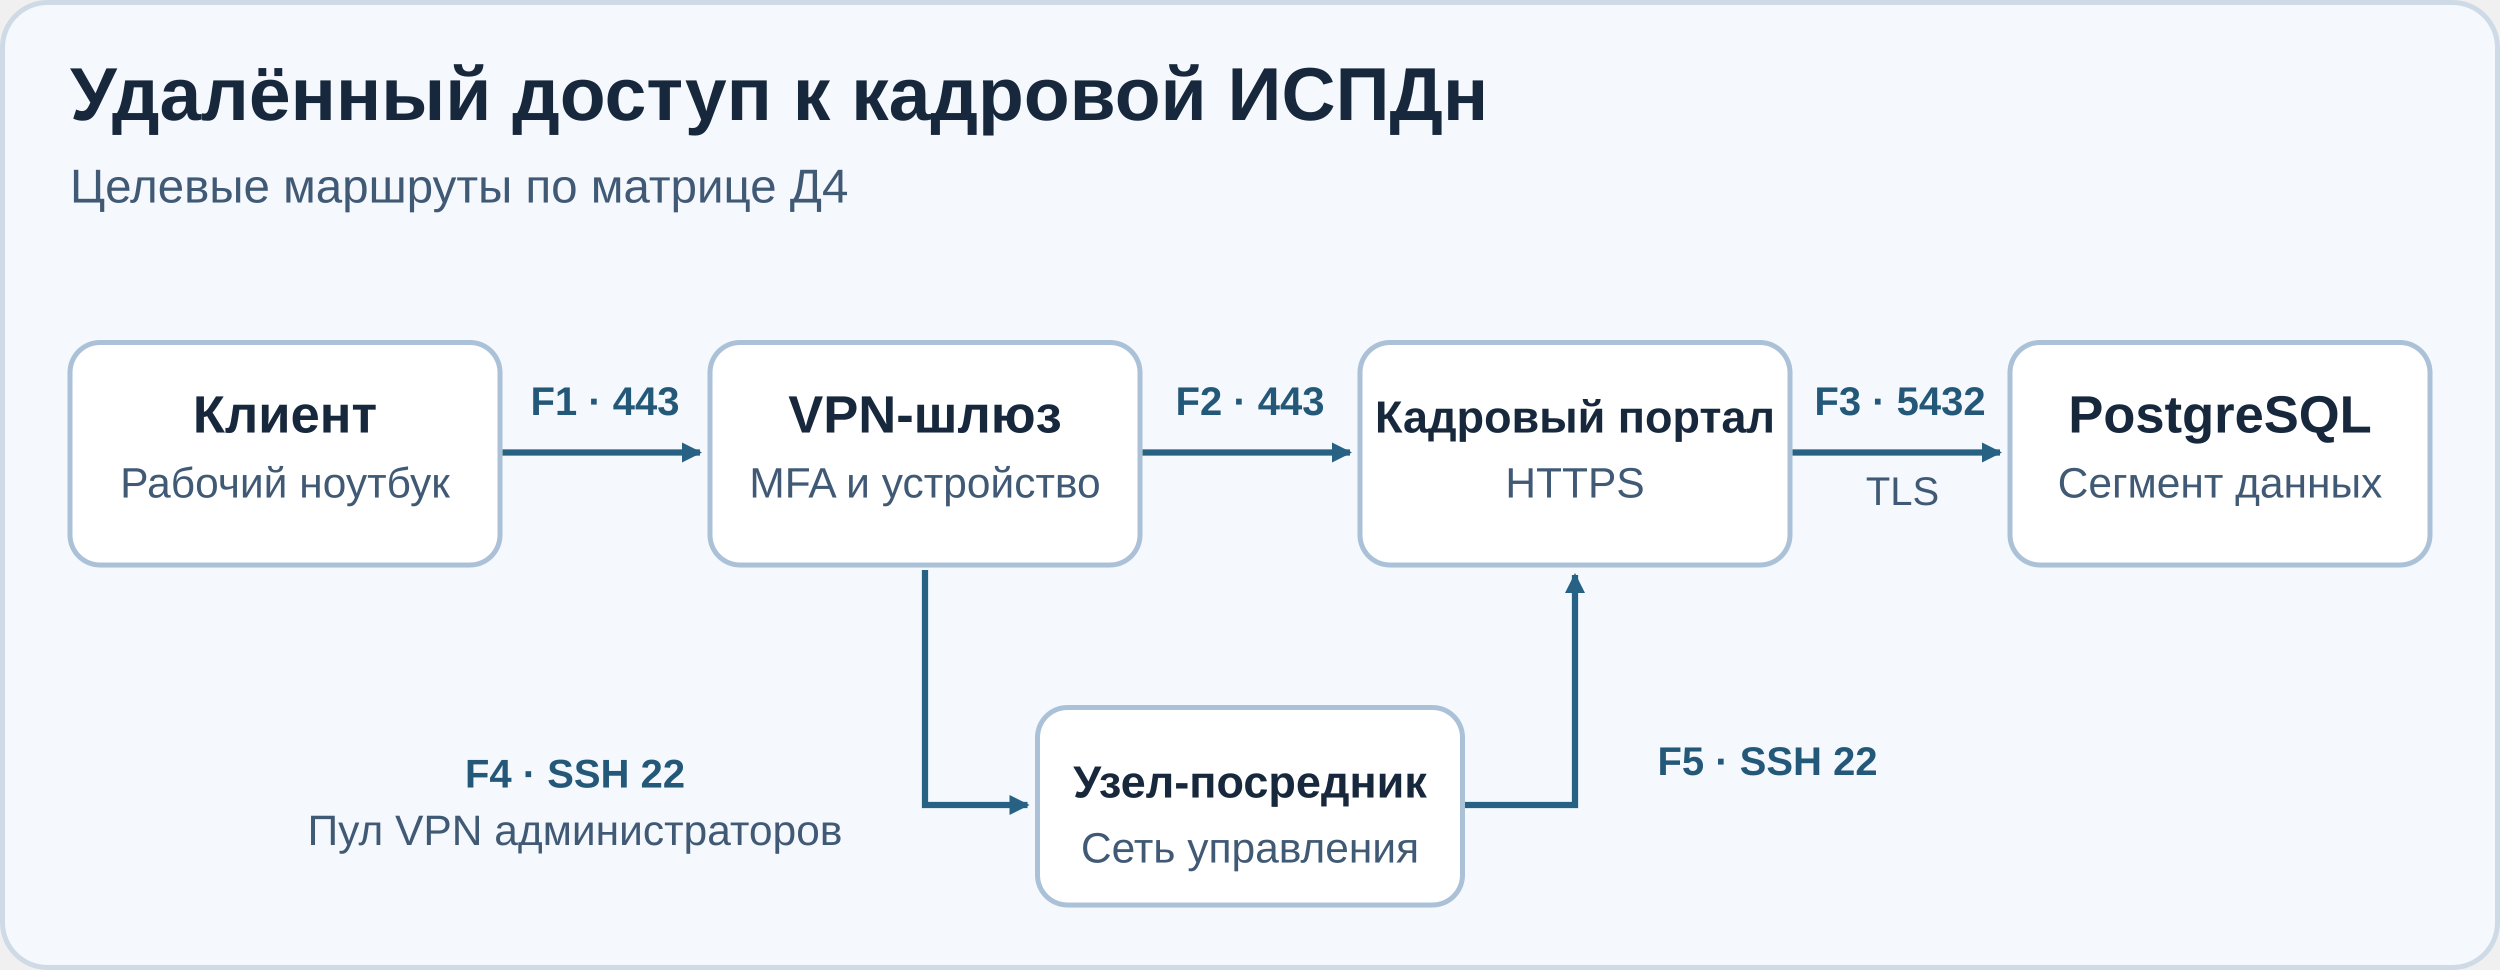
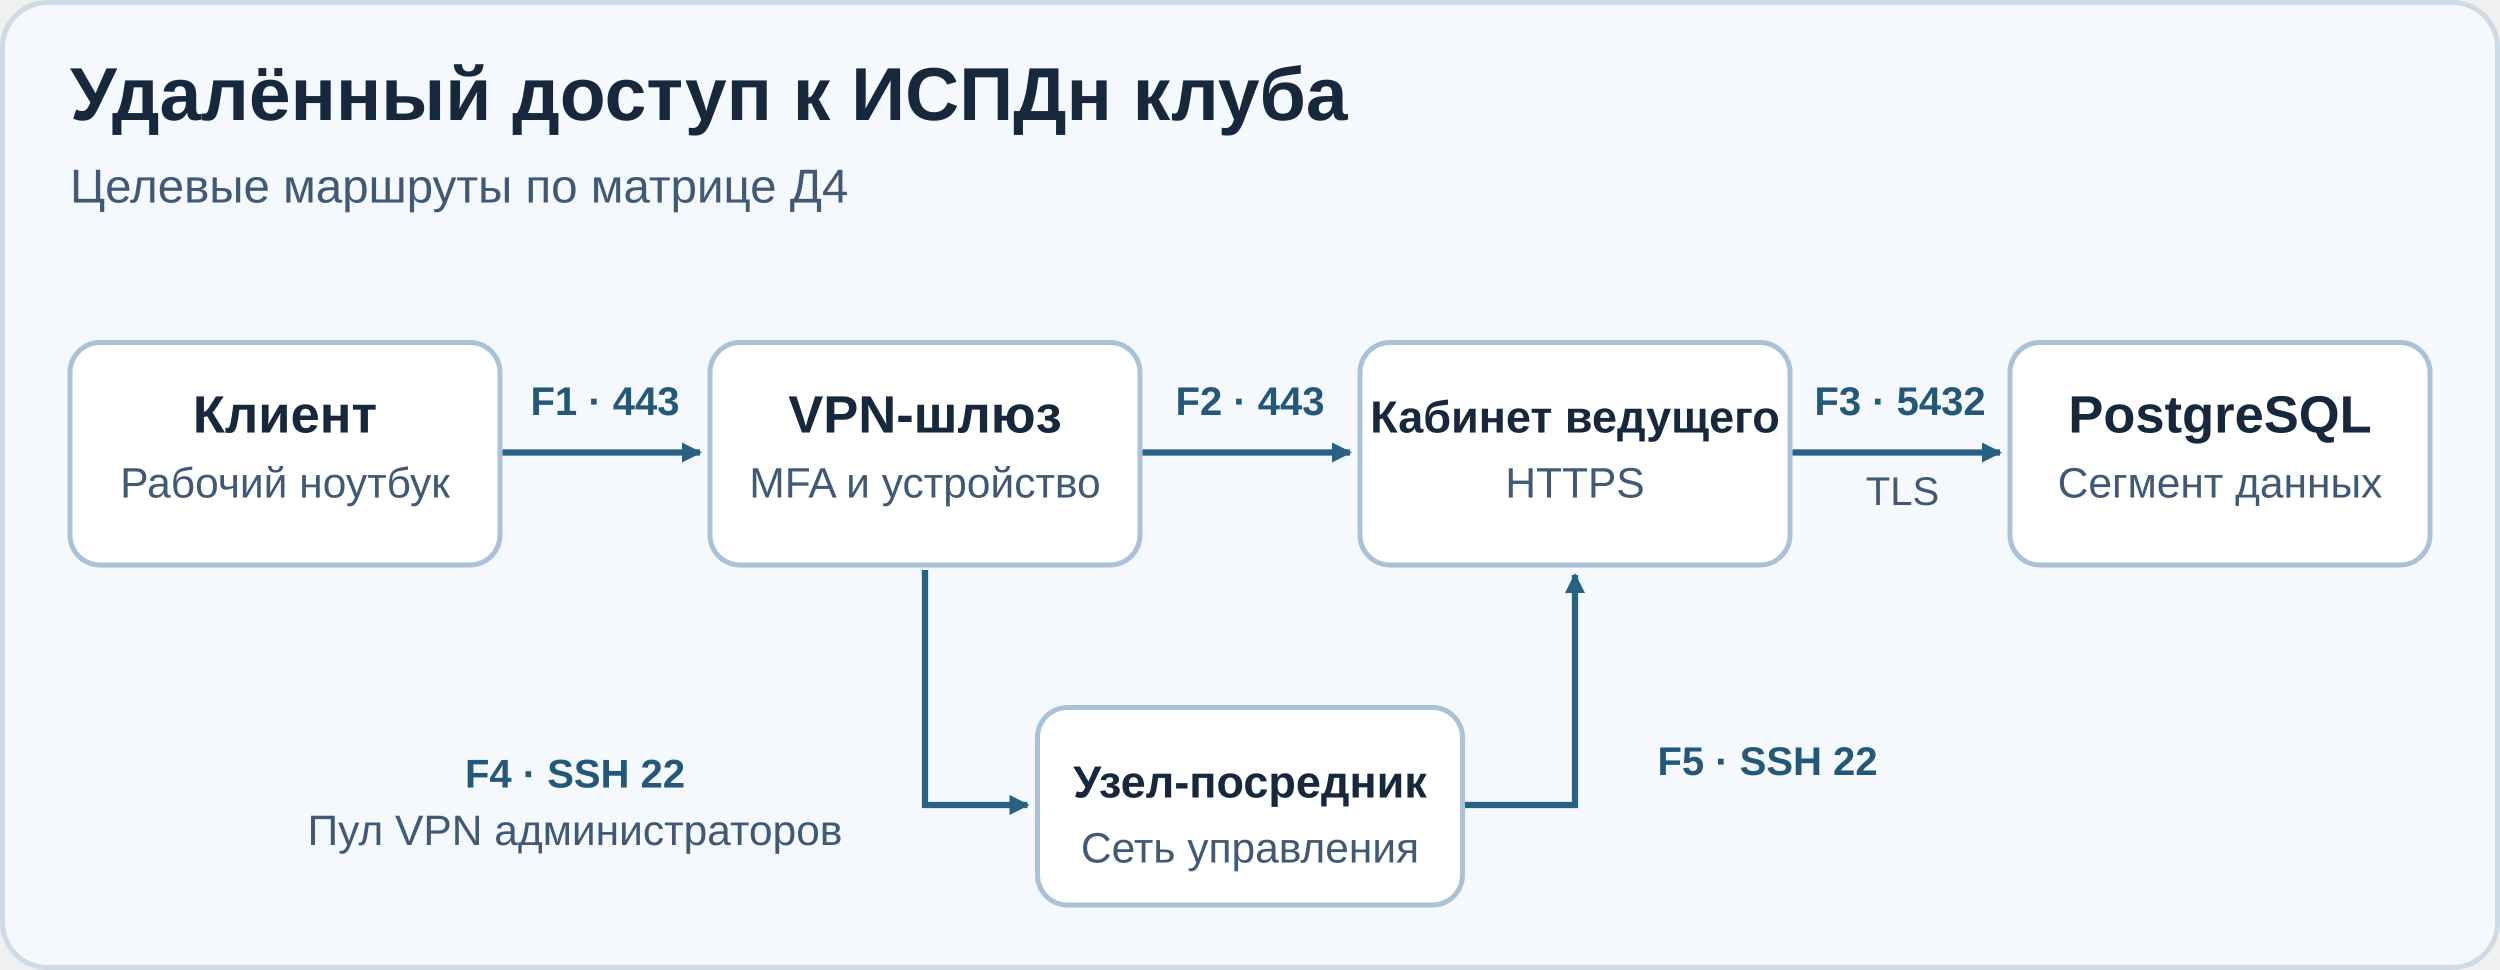
<svg xmlns="http://www.w3.org/2000/svg" width="1000" height="388" viewBox="0 0 1000 388" role="img" aria-labelledby="title description">
  <defs>
    <marker id="arrow" viewBox="0 0 10 10" refX="9" refY="5" markerWidth="8" markerHeight="8" orient="auto" markerUnits="userSpaceOnUse">
      <path d="M0 0 L10 5 L0 10Z" fill="#276284" />
    </marker>
  </defs>
  <rect x="1" y="1" width="998" height="386" rx="18" fill="#f5f8fc" stroke="#cfdae7" stroke-width="2" />
  <g font-family="Segoe UI, Arial, sans-serif" fill="#17283d">
-     <text x="28" y="48" font-size="30" font-weight="700">Удалённый доступ к кадровой ИСПДн</text>
+     <text x="28" y="48" font-size="30" font-weight="700">Удалённый доступ к ИСПДн клуба</text>
    <text x="28" y="81" font-size="19" fill="#405975">Целевые маршруты по матрице Д4</text>
    <rect x="28" y="137" width="172" height="89" rx="12" fill="#ffffff" stroke="#aac1d7" stroke-width="2" />
    <text x="114" y="173" text-anchor="middle" font-size="21" font-weight="700">Клиент</text>
    <text x="114" y="199" text-anchor="middle" font-size="17" fill="#405975">Рабочий ноутбук</text>
    <rect x="284" y="137" width="172" height="89" rx="12" fill="#ffffff" stroke="#aac1d7" stroke-width="2" />
    <text x="370" y="173" text-anchor="middle" font-size="21" font-weight="700">VPN-шлюз</text>
    <text x="370" y="199" text-anchor="middle" font-size="17" fill="#405975">MFA и устройство</text>
    <rect x="544" y="137" width="172" height="89" rx="12" fill="#ffffff" stroke="#aac1d7" stroke-width="2" />
-     <text x="630" y="173" text-anchor="middle" font-size="18" font-weight="700">Кадровый портал</text>
+     <text x="630" y="173" text-anchor="middle" font-size="18" font-weight="700">Кабинет ведущего</text>
    <text x="630" y="199" text-anchor="middle" font-size="17" fill="#405975">HTTPS</text>
    <rect x="804" y="137" width="168" height="89" rx="12" fill="#ffffff" stroke="#aac1d7" stroke-width="2" />
    <text x="888" y="173" text-anchor="middle" font-size="21" font-weight="700">PostgreSQL</text>
    <text x="888" y="199" text-anchor="middle" font-size="17" fill="#405975">Сегмент данных</text>
    <rect x="415" y="283" width="170" height="79" rx="12" fill="#ffffff" stroke="#aac1d7" stroke-width="2" />
    <text x="500" y="319" text-anchor="middle" font-size="18" font-weight="700">Узел-посредник</text>
    <text x="500" y="345" text-anchor="middle" font-size="17" fill="#405975">Сеть управления</text>
    <g fill="none" stroke="#276284" stroke-width="2.5" marker-end="url(#arrow)">
      <path d="M201 181 H280" />
      <path d="M457 181 H540" />
      <path d="M717 181 H800" />
      <path d="M370 228 V322 H411" />
      <path d="M586 322 H630 V230" />
    </g>
    <g text-anchor="middle" font-size="16" font-weight="700" fill="#235879">
      <text x="242" y="166">F1 · 443</text>
      <text x="500" y="166">F2 · 443</text>
      <text x="760" y="166">F3 · 5432</text>
      <text x="230" y="315">F4 · SSH 22</text>
      <text x="707" y="310">F5 · SSH 22</text>
    </g>
    <text x="230" y="338" text-anchor="middle" font-size="17" fill="#405975">Пул VPN администраторов</text>
    <text x="761" y="202" text-anchor="middle" font-size="16" fill="#405975">TLS</text>
  </g>
</svg>
